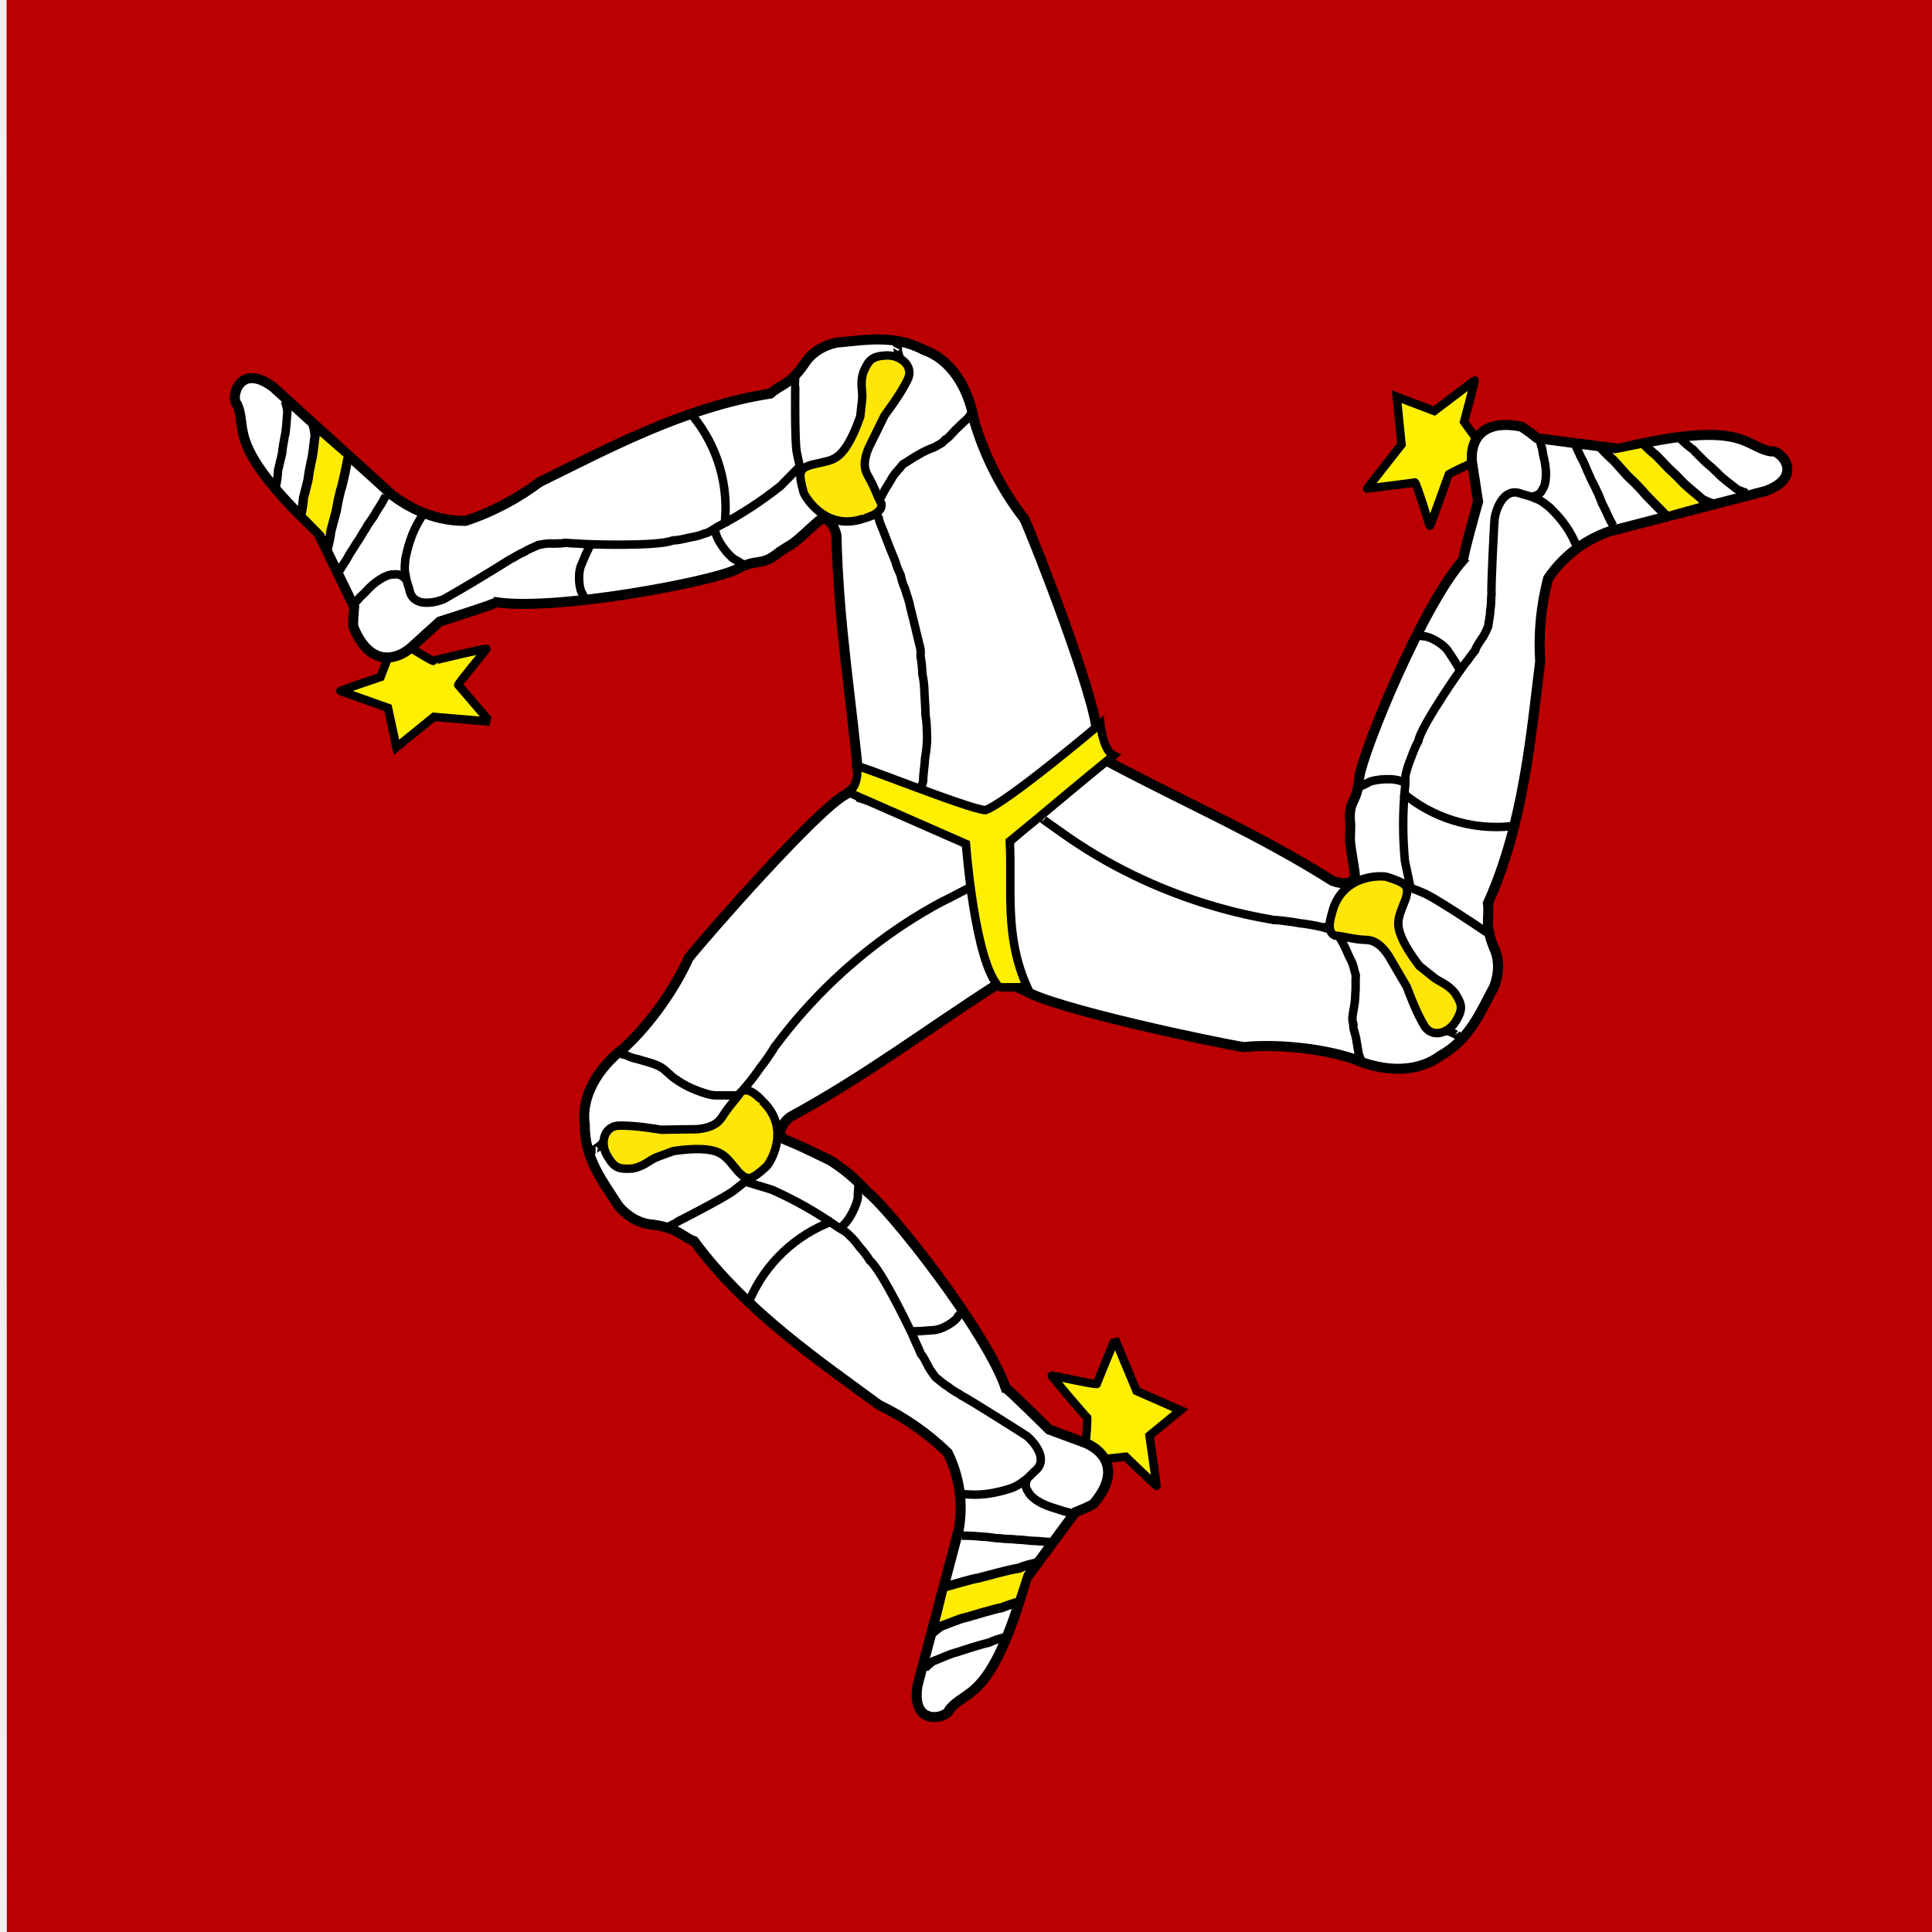
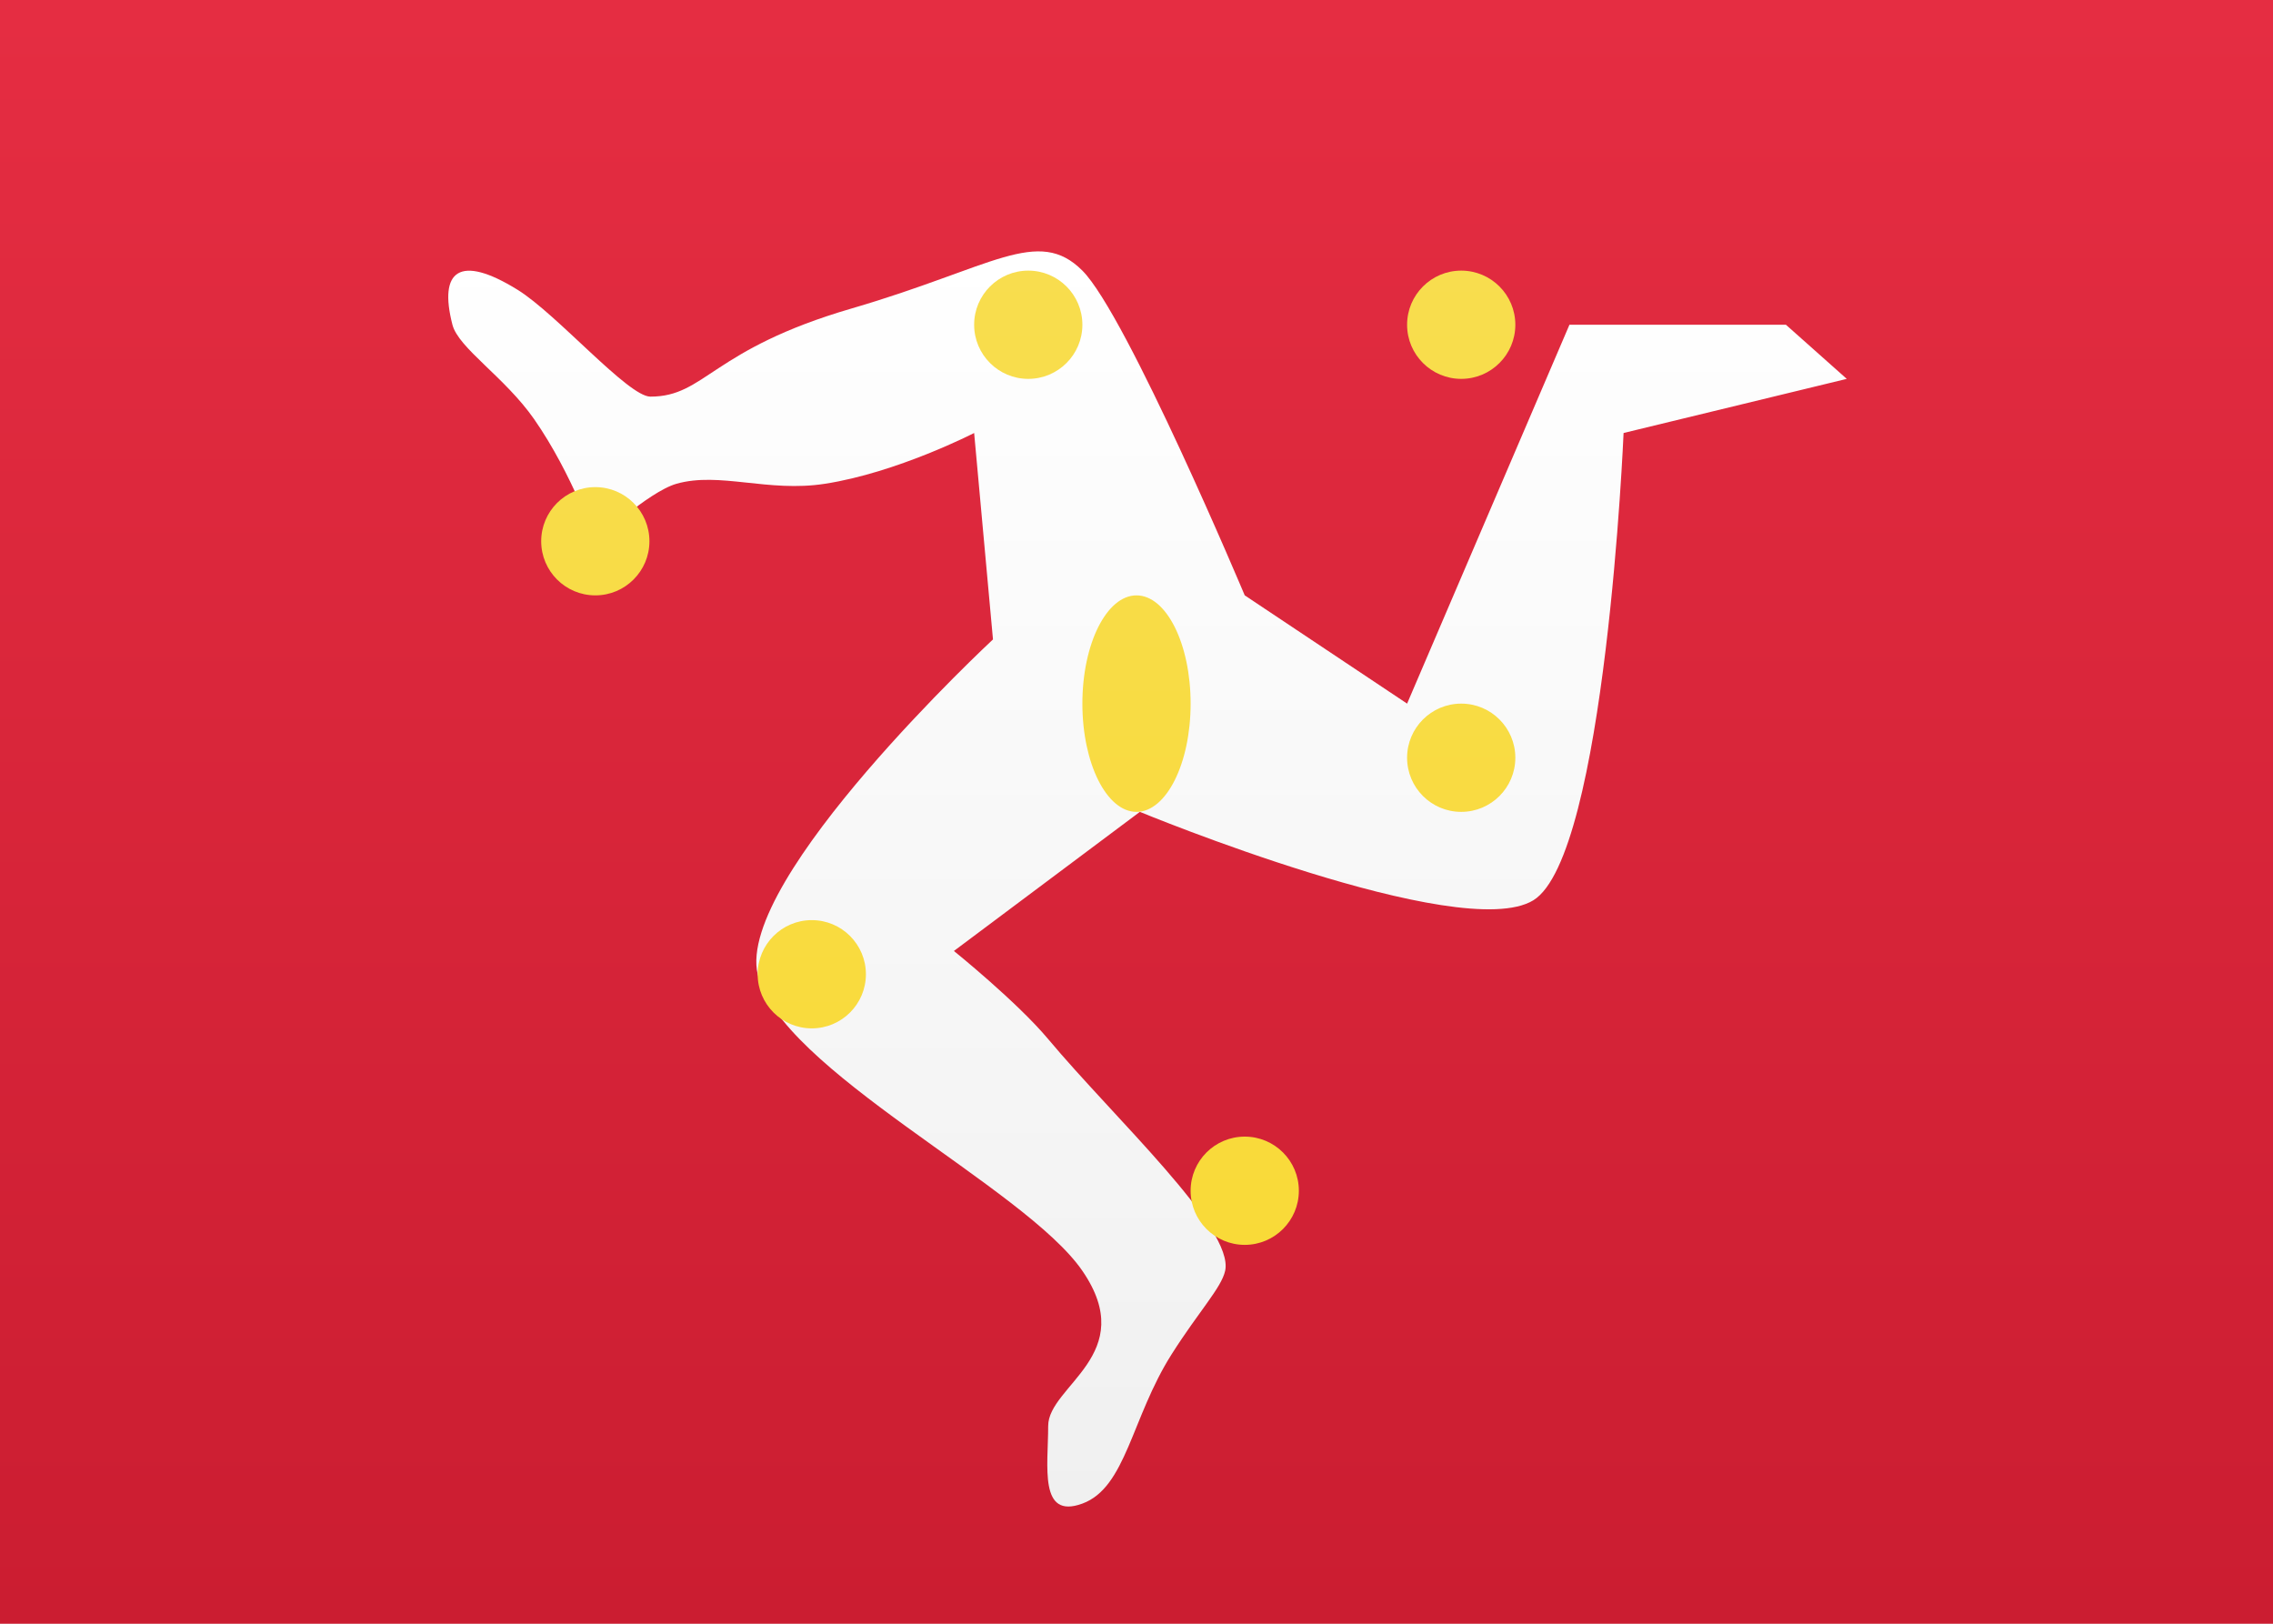
- <svg xmlns="http://www.w3.org/2000/svg" id="flag-icons-im" viewBox="0 0 512 512">
+ <svg xmlns="http://www.w3.org/2000/svg" width="21px" height="15px" viewBox="0 0 21 15" version="1.1">
  <defs>
-     <clipPath id="a">
-       <path fill-opacity=".7" d="M148.2 0h744.1v744h-744z" />
-     </clipPath>
+     <linearGradient x1="50%" y1="0%" x2="50%" y2="100%" id="linearGradient-1">
+       <stop stop-color="#FFFFFF" offset="0%" />
+       <stop stop-color="#F0F0F0" offset="100%" />
+     </linearGradient>
+     <linearGradient x1="50%" y1="0%" x2="50%" y2="100%" id="linearGradient-2">
+       <stop stop-color="#E52D42" offset="0%" />
+       <stop stop-color="#CB1D31" offset="100%" />
+     </linearGradient>
+     <linearGradient x1="50%" y1="0%" x2="50%" y2="100%" id="linearGradient-3">
+       <stop stop-color="#F8DD4E" offset="0%" />
+       <stop stop-color="#F9DA38" offset="100%" />
+     </linearGradient>
  </defs>
-   <g clip-path="url(#a)" transform="matrix(.7 0 0 .7 -102 0)">
-     <path fill="#ba0000" fill-rule="evenodd" d="M1063 744H0V0h1063z" />
-     <path fill="#ffef00" fill-rule="evenodd" stroke="#000" stroke-width="3.2" d="M556.6 546.5c.3-1 1-10 .6-10s-13.7-15.8-13.4-15.8 17.2 3.8 17.2 3.2c0-.5 6.8-16.6 6.8-17l8.2 19.7 16.6 7.3-11.7 9.6 2.7 19c0 .3-11.7-11-11.7-11l-13 1.4s-1.7-5.8-2.3-6.4z" />
-     <path fill="#fff" fill-rule="evenodd" stroke="#000" stroke-width="3.8" d="M466 300.7c-11 5.7-53.7 54.5-59.6 62-4.9 11.1-14.5 25-24.4 34-10.5 8-16.4 19-14.9 29.2-.1 12.9 7 21.6 12.8 30.7 3.4 4 8 6.7 12.8 7 10 1.4 10.9 4.4 15.8 6.3 19.7 26.8 49 46.5 70 62a98.8 98.8 0 0 1 26 18.1 47 47 0 0 1 4.2 29l-15.6 59c-2.7 16.1 11.3 12.5 12 9.3 6.4-8.2 15.8-2.4 29.2-49.8l18.5-25s7.2-2.8 7.2-3.5c10.8-13 2.5-20.4-3.6-22.8l-13.5-5s-15.7-15.6-16.4-15.6c-7.4-21.7-44-67.9-52.4-74.3a62.1 62.1 0 0 0-14.3-12.1c-8.5-4.1-11.3-5.5-16.5-7.6-4.4-1.7-1.3-6.5 1.5-8.7 28.9-15.7 51.8-33.2 79.6-51l4.3-2.9-10-57-46.3-16.3c-2.4 1.7-4.2 3.3-6.4 5z" />
-     <path fill="#ffec00" fill-rule="evenodd" d="M504.7 600.5c.2-.6 29-5.9 29-5.9l-3.5 10.7-28.7 8.6 3.2-13.4z" />
-     <path fill="none" stroke="#000" stroke-width="3.2" d="M429.6 492a55.1 55.1 0 0 1 31.4-29.7" />
-     <path fill="none" stroke="#000" stroke-width="3.5" d="M503.7 600.7c1.9-.5 10.1-3 12.5-3.3l7.6-2c2.9-.7 4.6-1.2 7.6-1.7 2.3-1 4.6-1.5 7-2.1m-40 26.9c.3-.3 2.3-2 3.7-2.9 1.7-.5 7.3-3 9.5-3.3l6.8-2c2.5-.6 4-1.2 6.7-1.7a44.3 44.3 0 0 1 6.4-2.1" />
-     <path fill="none" stroke="#000" stroke-width="3.2" d="M510.2 496.2h-.4c1.3 0 .5-.1-1.3 2-.6 1.7-5.9 5.4-9.9 5.4-2 .2-4.9.4-6.8.4-.6 0-1.3-.4-1.9-.4m19.9 77.8h2c2.2 0 4.3.3 6.2.4 2.1 0 4.2.6 6.3.6 2 .3 4.6.2 6.7.5 2.4 0 4.4.5 6.9.5 2 0 3.1.4 5.4.4l-5.4-.4c2 0 3.1.4 5.4.4m-47.6 48c.2-.3 2-2 3.3-2.9 1.5-.5 6.7-2.9 8.7-3.3l6.2-2c2.3-.6 3.8-1.2 6.2-1.7 1.9-.9 3.8-1.5 5.8-2m8.6-60c-1.2 3.4.3 4.3 1 5.7 1 1.4 3.8 3.6 8.2 5l5 1.6c1.3.2 1.9.5 2.9.9M370.8 435.3h.4c-1.3 0-.5.1 1.7-1.6 1.3-1.5 2.4-2.2 3.7-3.7m21 34.8c.2 0 24-12 26.6-14.6 1.8-1.3 3.1-2.6 5.3-4.1 1.4-.7 2.4-1.7 3.7-2.5 1.1-1.6 2.5-2.5 3.3-4 1.5-1.2.9-2.6 2-4.1.6-1.6 1.7-4.2 2-5.7m30.3 17.8c.1.9-.4 3.5-.3 5.5-.1 2.3-3.1 9.5-6.7 11.7" />
-     <path fill="none" stroke="#000" stroke-width="3.2" d="m428 447.4 9.9 3a145 145 0 0 1 24 13.5c1.5 1.2 4.2 2.3 5.3 3.7 1.6 1.4 2.8 3 4 4.6a30 30 0 0 1 3.8 5c4.6 3.7 17 29.5 17.4 31a62.8 62.8 0 0 1 2 4.5c1 1 1.6 2.5 2.5 4.1.9 2 1.9 3 3 4.6 1.3 1 3.1 2.7 4.9 3.7 1.8 1.6 3.6 2.2 5 3.3 1.9.8 23.7 14.6 24.7 15.3 2 1.6 8 8 3.8 12.5-1.8 1.5-3.4 3.6-5 4.5a16 16 0 0 1-5.6 3c-9.8 3-14.8 2-16.7 2h-2m-129-167c2.7 1 1.6.2 4.1 1.4 1.7.7 2.8.7 4.5 1.3 1.7.6 6.6 1.5 9 3.9 1.7 1.5 3 2.8 5 4a34 34 0 0 0 6.6 3.4c2.4.9 5 1.9 7.4 2H428h-6 5.8" />
-     <path fill="#ffe606" fill-rule="evenodd" stroke="#000" stroke-width="3.2" d="M379.3 426.2c6.2-.4 16.5 1.5 16.7 1.5l13.7-.2c7.1-.7 8.7-3.5 9.9-5.4 2.7-4.1 4.5-5.6 6.6-8.7 3.3-2.5 7.9 3.3 8 3.3 11.7 11 2.4 24.4 1.7 24.9-5.8 5.2-7 5.6-10.5 2.2-3.5-4.1-4.6-6-7.5-7.4-5.5-2.7-17.1-.6-17.3-.6l-6 2.2c-2.9 1-4.7 3.5-9.5 4.4-5 .3-6.7-.2-9.1-4.2-3.4-5.1-1.7-11.3 3.3-12z" />
-     <path fill="#ffef00" fill-rule="evenodd" stroke="#000" stroke-width="3.2" d="M703.1 175.4c-.9.1-9 4-9 4.3s-7 19.8-7.1 19.5-5.2-17-5.7-16.6c-.5.3-17.8 2.3-18 2.4-.3.2 13-16.7 13-16.7l-1.8-18.1 14.2 5.4L704 144c.2-.1-4 15.7-4 15.7l7.6 10.5s-4.3 4.4-4.5 5.2z" />
-     <path fill="#fff" fill-rule="evenodd" stroke="#000" stroke-width="3.8" d="M533.3 374.8c10.4 6.9 73.8 20.2 83.3 21.6 12-1.2 29 .3 41.6 4.5 12.1 5.3 24.5 5 32.8-1.2 11.2-6.2 15.3-16.8 20.4-26.2 1.9-5 2-10.3-.1-14.7-3.8-9.3-1.5-11.6-2.3-16.8 13.7-30.2 16.5-65.4 19.8-91.5a99.3 99.3 0 0 1 3-31.5 46.6 46.6 0 0 1 23.1-17.8l59.2-15.3c15.3-5.6 5.3-16 2.1-15-10.2-1.6-9.8-12.6-57.7-1l-30.8-4s-6-4.8-6.6-4.5c-16.6-3-19 7.8-18 14.3l2.2 14.2s-6 21.3-5.6 22c-15.2 17-37.9 72-39.4 82.5-.6 9.9-4.4 8.1-3.4 17.7 0 7.6-.8 2.9 1.7 18.4.6 4.6-5.1 4.3-8.4 3-27.9-17.6-54.4-29-83.5-44.4l-4.6-2.4-44.7 36.6 8.4 48.4c2.6 1.3 5 2 7.5 3.1z" />
-     <path fill="#ffec00" fill-rule="evenodd" d="M775.6 194.2c-.6.1-19.3-22.4-19.3-22.4l11-2.2 21.6 20.8-13.3 3.8z" />
-     <path fill="none" stroke="#000" stroke-width="3.2" d="M717.9 312.8a55 55 0 0 1-41.3-12.8" />
-     <path fill="none" stroke="#000" stroke-width="3.5" d="M776.3 195c-1.3-1.4-7.5-7.4-9-9.4a95.8 95.8 0 0 0-5.5-5.5l-5.2-5.8a53.9 53.9 0 0 1-5.2-5.2m43 21.7a21 21 0 0 1-4.3-1.8c-1.2-1.2-6.1-5-7.5-6.6a79.4 79.4 0 0 0-5.1-5l-4.8-5a44 44 0 0 1-4.9-4.5" />
-     <path fill="none" stroke="#000" stroke-width="3.2" d="m682 240.5.2.4c-.6-1.1-.3-.4 2.4 0 1.8-.2 7.6 2.6 9.6 6a76 76 0 0 1 3.7 5.8c.3.5.3 1.4.6 1.8m58-55.4-.2-.3-.8-1.5c-1-1.8-1.8-4-2.7-5.6-1-1.8-1.5-3.9-2.5-5.7-.8-2-2.1-4-2.9-6.1-1.1-2.2-1.6-4.1-2.9-6.3-1-1.8-1.2-3-2.3-4.9l2.3 4.9c-1-1.8-1.2-3-2.3-4.9m65.2 18c-.4 0-2.8-.8-4.1-1.5-1.2-1-5.9-4.4-7.2-6a68.3 68.3 0 0 0-4.8-4.3c-1.7-1.8-2.9-2.8-4.5-4.6a38.3 38.3 0 0 1-4.7-4M725.7 188c3.6-.6 3.6-2.4 4.5-3.6.7-1.7 1.2-5.2.3-9.7a48 48 0 0 1-1-5.1c-.5-1.2-.6-2-.7-3m-31.5 225.1-.2-.3c.7 1 .4.4-2.2-.7-2-.4-3.1-1-5-1.4m20-35.3c-.1-.3-22.2-15.1-25.7-16.1-2-1-4-1.4-6.3-2.6-1.3-.9-2.6-1.3-4-2-1.9-.2-3.4-1-5-1-1.9-.6-2.8.6-4.7.3l-5.8 1m.6-35c.7-.6 3.3-1.4 5-2.5 2-1 9.8-2 13.4.2" />
-     <path fill="none" stroke="#000" stroke-width="3.2" d="m679.7 336-2.1-10a145 145 0 0 1 0-27.5c.3-2-.1-4.8.6-6.5.5-2.1 1.3-4 2-5.8.8-2.2 1.6-4.1 2.5-5.7 1-5.8 17.4-29.3 18.5-30.3a62.7 62.7 0 0 1 3-4c.4-1.4 1.4-2.7 2.4-4.3 1.3-1.7 1.7-3 2.5-4.7.2-1.7.8-4.2.8-6.2.5-2.4.2-4.2.5-6-.3-2 1-27.8 1.2-29 .4-2.5 2.9-10.9 9-9.4 2.2.8 4.8 1.2 6.3 2.1 2.2.6 3.9 2.2 5.5 3.4 7.3 7.1 8.9 12 9.8 13.7l1 1.8M660.8 401l-.2-.4c.5 1 .2.5-.5-1.6l-1-6c-.4-1.9-1.3-4-1-5.2-.7-1.8-.3-3.4 0-5.2.4-2.3.7-3.9.7-6.1.3-2.7 0-4.7.2-7.3-.7-2-.8-3.9-2-6-1-2-1.7-3.9-2.8-6l-2.9-5 2.9 5-2.9-5" />
-     <path fill="#ffe606" fill-rule="evenodd" stroke="#000" stroke-width="3.2" d="M685.3 388.9c-3.4-5.2-6.9-15.1-7-15.3l-6.9-11.8c-4-6-7.3-6-9.5-6-5-.4-7.1-1.3-10.8-1.6-3.8-1.6-1-8.4-1.1-8.6 3.9-15.5 20.1-14 20.8-13.6 7.5 2.4 8.4 3.4 7.2 8-2 5.2-3 7-2.9 10.2.4 6.2 7.9 15.3 8 15.5l5 4c2.2 2 5.2 2.4 8.4 6.2 2.7 4.2 3.1 5.9.8 10-2.9 5.4-9 7-12 3z" />
-     <path fill="#ffef00" fill-rule="evenodd" stroke="#000" stroke-width="3.2" d="M301.2 245.2c.7.6 8.4 5.3 8.6 5s20.3-4.9 20.2-4.6-11.3 13.6-10.8 13.8c.5.3 11.7 13.7 12 13.8l-21.2-1.8-14.2 11.5-3.2-14.9-18-6.4c-.3-.1 15.2-5.3 15.2-5.3l4.6-12s6 1.1 6.8.9z" />
-     <path fill="#fff" fill-rule="evenodd" stroke="#000" stroke-width="3.8" d="M561 278c.1-12.5-23.5-72.9-27.5-81.6a112.3 112.3 0 0 1-19-37.2c-2.2-13-9.2-23.3-19-26.7-11.3-6-22.4-3.7-33-2.8-5.3 1.1-9.8 4-12.3 8.1-5.7 8.2-8.9 7.6-12.8 11.2-32.8 5-63.8 22-87.4 33.5a98.7 98.7 0 0 1-28 14.7c-13.3.1-23-6.2-27.6-9.6l-45.2-41c-13-9.8-16.3 4.2-13.8 6.4 4.4 9.4-5 15 30.8 48.8l13.6 28s-.8 7.6-.1 8c6.5 15.5 17 11.6 21.8 7.2l10.7-9.7s21-6.6 21.4-7.3c22.6 3.4 81-7.7 90.6-12.3 8.7-4.8 9.2-.7 16.7-6.8 6.3-4.2 2.9-.9 14.5-11.5 3.5-3 6.4 2 7 5.4.7 33 5.6 61.3 8.6 94.2l.6 5 55.1 17.5 35.9-33.6c-.4-2.9-1-5.3-1.5-8z" />
-     <path fill="#ffec00" fill-rule="evenodd" d="M277.2 174.2c.5.4-8.1 28.4-8.1 28.4l-7.9-8 5.6-29.5 10.4 9z" />
-     <path fill="none" stroke="#000" stroke-width="3.2" d="M408 157.5a55 55 0 0 1 12 41.5" />
-     <path fill="none" stroke="#000" stroke-width="3.5" d="M277.5 173.2c-.4 1.9-2 10.3-2.9 12.6a95.6 95.6 0 0 0-1.6 7.7l-2 7.5c-.3 2.4-.8 4.8-1.5 7.2m-5.4-47.9c.2.4.8 3 .9 4.6-.3 1.7-.8 7.8-1.5 10a78.7 78.7 0 0 0-1.2 6.9l-1.7 6.8a44.1 44.1 0 0 1-1 6.5" />
-     <path fill="none" stroke="#000" stroke-width="3.2" d="m367.3 227 .1-.3c-.5 1.2 0 .5-1.2-2-1.2-1.4-2-7.8-.2-11.3a71 71 0 0 1 2.8-6.3c.2-.5 1-1 1.2-1.4m-78.2-18.2-.1.3-.8 1.5c-1 2-2.3 3.6-3.2 5.3-1 1.9-2.5 3.4-3.4 5.3-1.2 1.7-2.3 4-3.6 5.7-1.2 2.1-2.5 3.7-3.6 5.9-1 1.8-1.9 2.6-2.9 4.6l2.9-4.6c-1 1.8-1.9 2.6-2.9 4.6m-20.7-64.4c.2.4 1 2.8 1 4.3-.2 1.6-.4 7.3-1 9.2-.4 2.2-.8 4.3-1 6.5L251 178a38.4 38.4 0 0 1-.8 6m49.2 35.3c-2.5-2.6-4-1.7-5.5-1.8-1.8.3-5 1.8-8.3 5a46.4 46.4 0 0 1-3.7 3.7c-.7 1-1.3 1.5-2 2.2m205.5-97-.2.4c.6-1.2.1-.5.7 2.2.7 1.9.8 3.2 1.6 5m-40.6 2.6c-.1.2-.5 26.9.6 30.3.4 2.2 1 4 1.3 6.7 0 1.5.3 2.9.4 4.4 1 1.7 1.1 3.4 2 4.8.5 1.9 2 2 2.8 3.7 1.2 1.2 3 3.4 4.1 4.3m-29.7 18.7c-.8-.3-3-2-4.7-2.8-2-1.2-7-7.1-7.3-11.3" />
-     <path fill="none" stroke="#000" stroke-width="3.2" d="m448.4 176.7-7.2 7.3a145.5 145.5 0 0 1-23 15c-1.8.8-4 2.8-5.8 3-2 .9-4 1.2-6 1.6-2.2.5-4.2 1-6 1-5.5 2.4-34 1.5-35.6 1.2a63.6 63.6 0 0 1-5-.3c-1.3.3-3 .2-4.8.3-2.2-.2-3.5.2-5.4.5-1.4.7-3.9 1.6-5.5 2.7-2.3.9-3.7 2.1-5.3 2.8a660.6 660.6 0 0 1-25 15c-2.3 1-10.7 3.5-12.8-2.4-.5-2.3-1.6-4.7-1.7-6.5-.6-2.1-.3-4.4-.1-6.4 2-10 5.1-14 6-15.7l1-1.8m207-37-.2.3c.5-1 .3-.4-1.1 1.3-1.5 1.2-3.2 3-4.5 4.2-1.3 1.3-2.6 3.1-3.8 3.6-1.2 1.6-2.7 2-4.3 3a29 29 0 0 0-5.6 2.6c-2.4 1.3-4 2.5-6.2 3.8-1.3 1.8-2.7 2.9-4 5-1 1.9-2.2 3.5-3.3 5.6l-2.7 5.2 2.7-5.2-2.7 5.2m17 106.2.5-.7c-.7 1.4-.5 1 .2-1.3 0-2.7.6-6 .7-8.5.4-2.5.8-5.3.8-8-.1-3-.1-5.7-.6-8.6 0-2.7-.3-5.5-.4-8.2a35.5 35.5 0 0 0-.8-7.4 43 43 0 0 0-.7-6.8c.3-1.9-.2-3.6-.6-5l-1.8-7.5-1.5-6c-.3-2.2-1.5-5-2-7a19.7 19.7 0 0 1-1.6-5c-.7-1.6-1.6-3.4-2-5.2l-2.2-5.4-2-5.2c-.7-2-1.7-3.7-2.1-5.8-.7-.7-.9-1.4-1.3-2" />
-     <path fill="#ffe606" fill-rule="evenodd" stroke="#000" stroke-width="3.2" d="M489.6 143.1c-2.5 5.7-8.9 14-9 14.2l-6 12.2c-2.8 6.7-1 9.4.1 11.3 2.4 4.3 2.9 6.6 4.7 9.9.7 4-6.6 5.5-6.7 5.6-15 5.2-22.7-9.2-22.8-10-2-7.5-1.7-8.8 2.9-10.3 5.3-1.3 7.4-1.3 10-3.2 5-3.7 8.5-15 8.6-15.2l.7-6.3c.4-3-1-5.8.5-10.5 2-4.5 3.2-5.8 8-6.2 6-.5 10.8 3.8 9 8.5z" />
-     <path fill="#ffef00" fill-rule="evenodd" stroke="#000" stroke-width="3.2" d="M469.8 290.1c-2.2-2 42.8 16.4 49 16.6 8.5-3.1 43.5-32.7 43.5-32.7.3 3 1.6 10.4 5 12-13.6 11-25.8 21.5-39.3 32.5 1 17.4-2.2 35.8 6.6 55.2 0 0-10.6.2-10.6 0-9.3-9.3-12.6-54.2-12.6-54.2L467 300c2.2-1.4 3.9-5.7 3-9.8z" />
-     <path fill="none" stroke="#000" stroke-width="3.2" d="M512.7 336.1c.8-.5-8 4.2-10.4 5.3-41 21.9-62 53.7-63.3 54.9-.7 1.3-2 3.1-3.2 4.9-1 1.5-2.4 3-3.3 4.5a87.9 87.9 0 0 1-5.3 6.7c-.2 1 .7-.3.4.3m113.1-102.5c-.8-.4 7.4 5.3 9.5 6.8 38.2 26.4 76 30.7 77.7 31.3 1.6 0 3.8.3 5.9.6 1.7.1 3.7.7 5.5.8 2 .3 6.4 1 8.4 1.7 1-.3-.6-.5 0-.5" />
+   <g id="Symbols" stroke="none" stroke-width="1" fill="none" fill-rule="evenodd">
+     <g id="IM">
+       <rect id="FlagBackground" fill="url(#linearGradient-1)" x="0" y="0" width="21" height="15" />
+       <rect id="Mask-Copy" fill="url(#linearGradient-2)" x="0" y="0" width="21" height="15" />
+       <g id="Group" transform="translate(4, 1.5)">
+         <path d="M12.5,1.5 L10.5,1.5 L9,5 L7.5,4 C7.5,4 6.411,1.411 6,1 C5.589,0.589 5.172,0.969 3.87,1.349 C2.569,1.728 2.518,2.164 2.009,2.164 C1.803,2.164 1.148,1.404 0.782,1.177 C0.244,0.844 0.051,1 0.18,1.5 C0.236,1.716 0.663,1.983 0.934,2.371 C1.289,2.88 1.5,3.5 1.5,3.5 C1.5,3.5 1.988,3.044 2.25,2.969 C2.648,2.856 3.096,3.051 3.622,2.969 C4.289,2.866 5,2.5 5,2.5 L5.174,4.407 C5.174,4.407 2.795,6.617 3,7.5 C3.205,8.383 5.469,9.466 6,10.24 C6.531,11.013 5.684,11.301 5.684,11.673 C5.684,12.044 5.596,12.539 6,12.39 C6.404,12.242 6.453,11.598 6.823,11.013 C7.078,10.611 7.283,10.399 7.319,10.24 C7.405,9.85 6.291,8.825 5.684,8.099 C5.395,7.754 4.813,7.285 4.813,7.285 L6.531,6 C6.531,6 9.497,7.225 10.166,6.817 C10.835,6.409 11,2.5 11,2.5 L13.062,2 L12.5,1.5 L12.5,1.5 Z" id="Star-121" fill="url(#linearGradient-1)" />
+         <path d="M7.5,10 C7.224,10 7,9.776 7,9.5 C7,9.224 7.224,9 7.5,9 C7.776,9 8,9.224 8,9.5 C8,9.776 7.776,10 7.5,10 Z M9.5,2 C9.224,2 9,1.776 9,1.5 C9,1.224 9.224,1 9.5,1 C9.776,1 10,1.224 10,1.5 C10,1.776 9.776,2 9.5,2 Z M9.5,6 C9.224,6 9,5.776 9,5.5 C9,5.224 9.224,5 9.5,5 C9.776,5 10,5.224 10,5.5 C10,5.776 9.776,6 9.5,6 Z M3.5,8 C3.224,8 3,7.776 3,7.5 C3,7.224 3.224,7 3.5,7 C3.776,7 4,7.224 4,7.5 C4,7.776 3.776,8 3.5,8 Z M5.5,2 C5.224,2 5,1.776 5,1.5 C5,1.224 5.224,1 5.5,1 C5.776,1 6,1.224 6,1.5 C6,1.776 5.776,2 5.5,2 Z M6.5,6 C6.224,6 6,5.552 6,5 C6,4.448 6.224,4 6.5,4 C6.776,4 7,4.448 7,5 C7,5.552 6.776,6 6.5,6 Z M1.5,4 C1.224,4 1,3.776 1,3.5 C1,3.224 1.224,3 1.5,3 C1.776,3 2,3.224 2,3.5 C2,3.776 1.776,4 1.5,4 Z" id="Combined-Shape" fill="url(#linearGradient-3)" />
+       </g>
+     </g>
  </g>
</svg>
